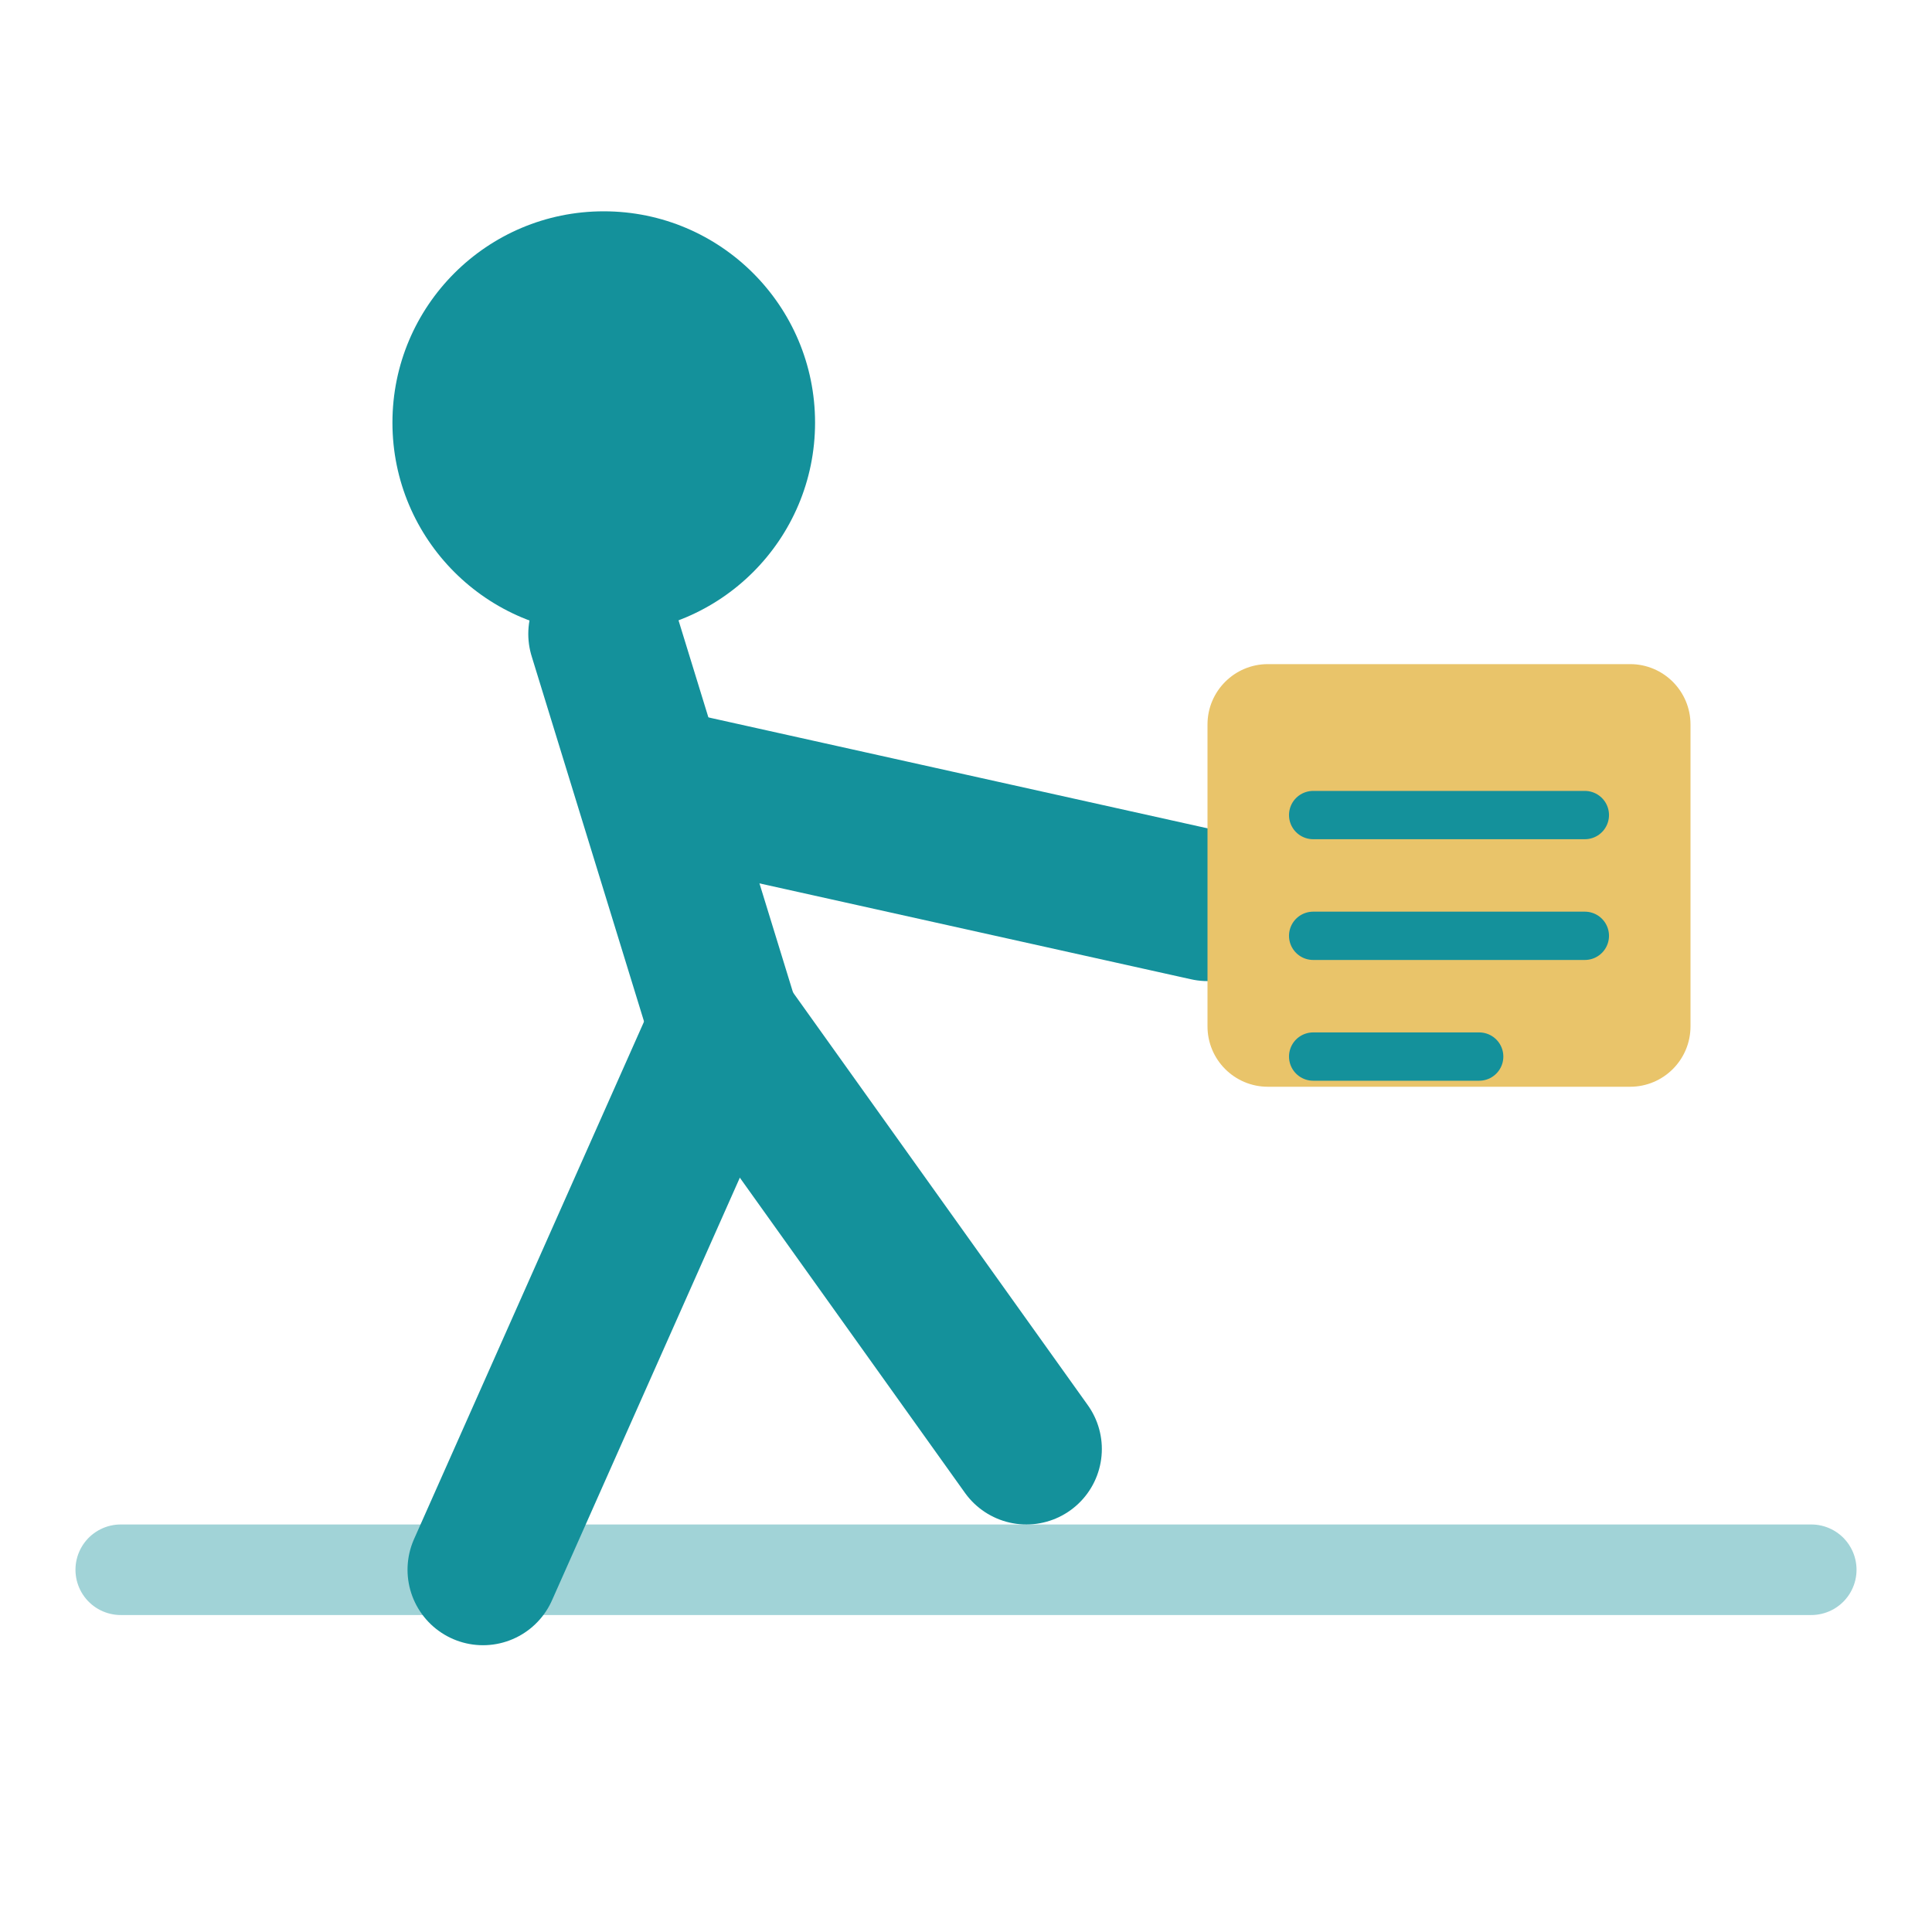
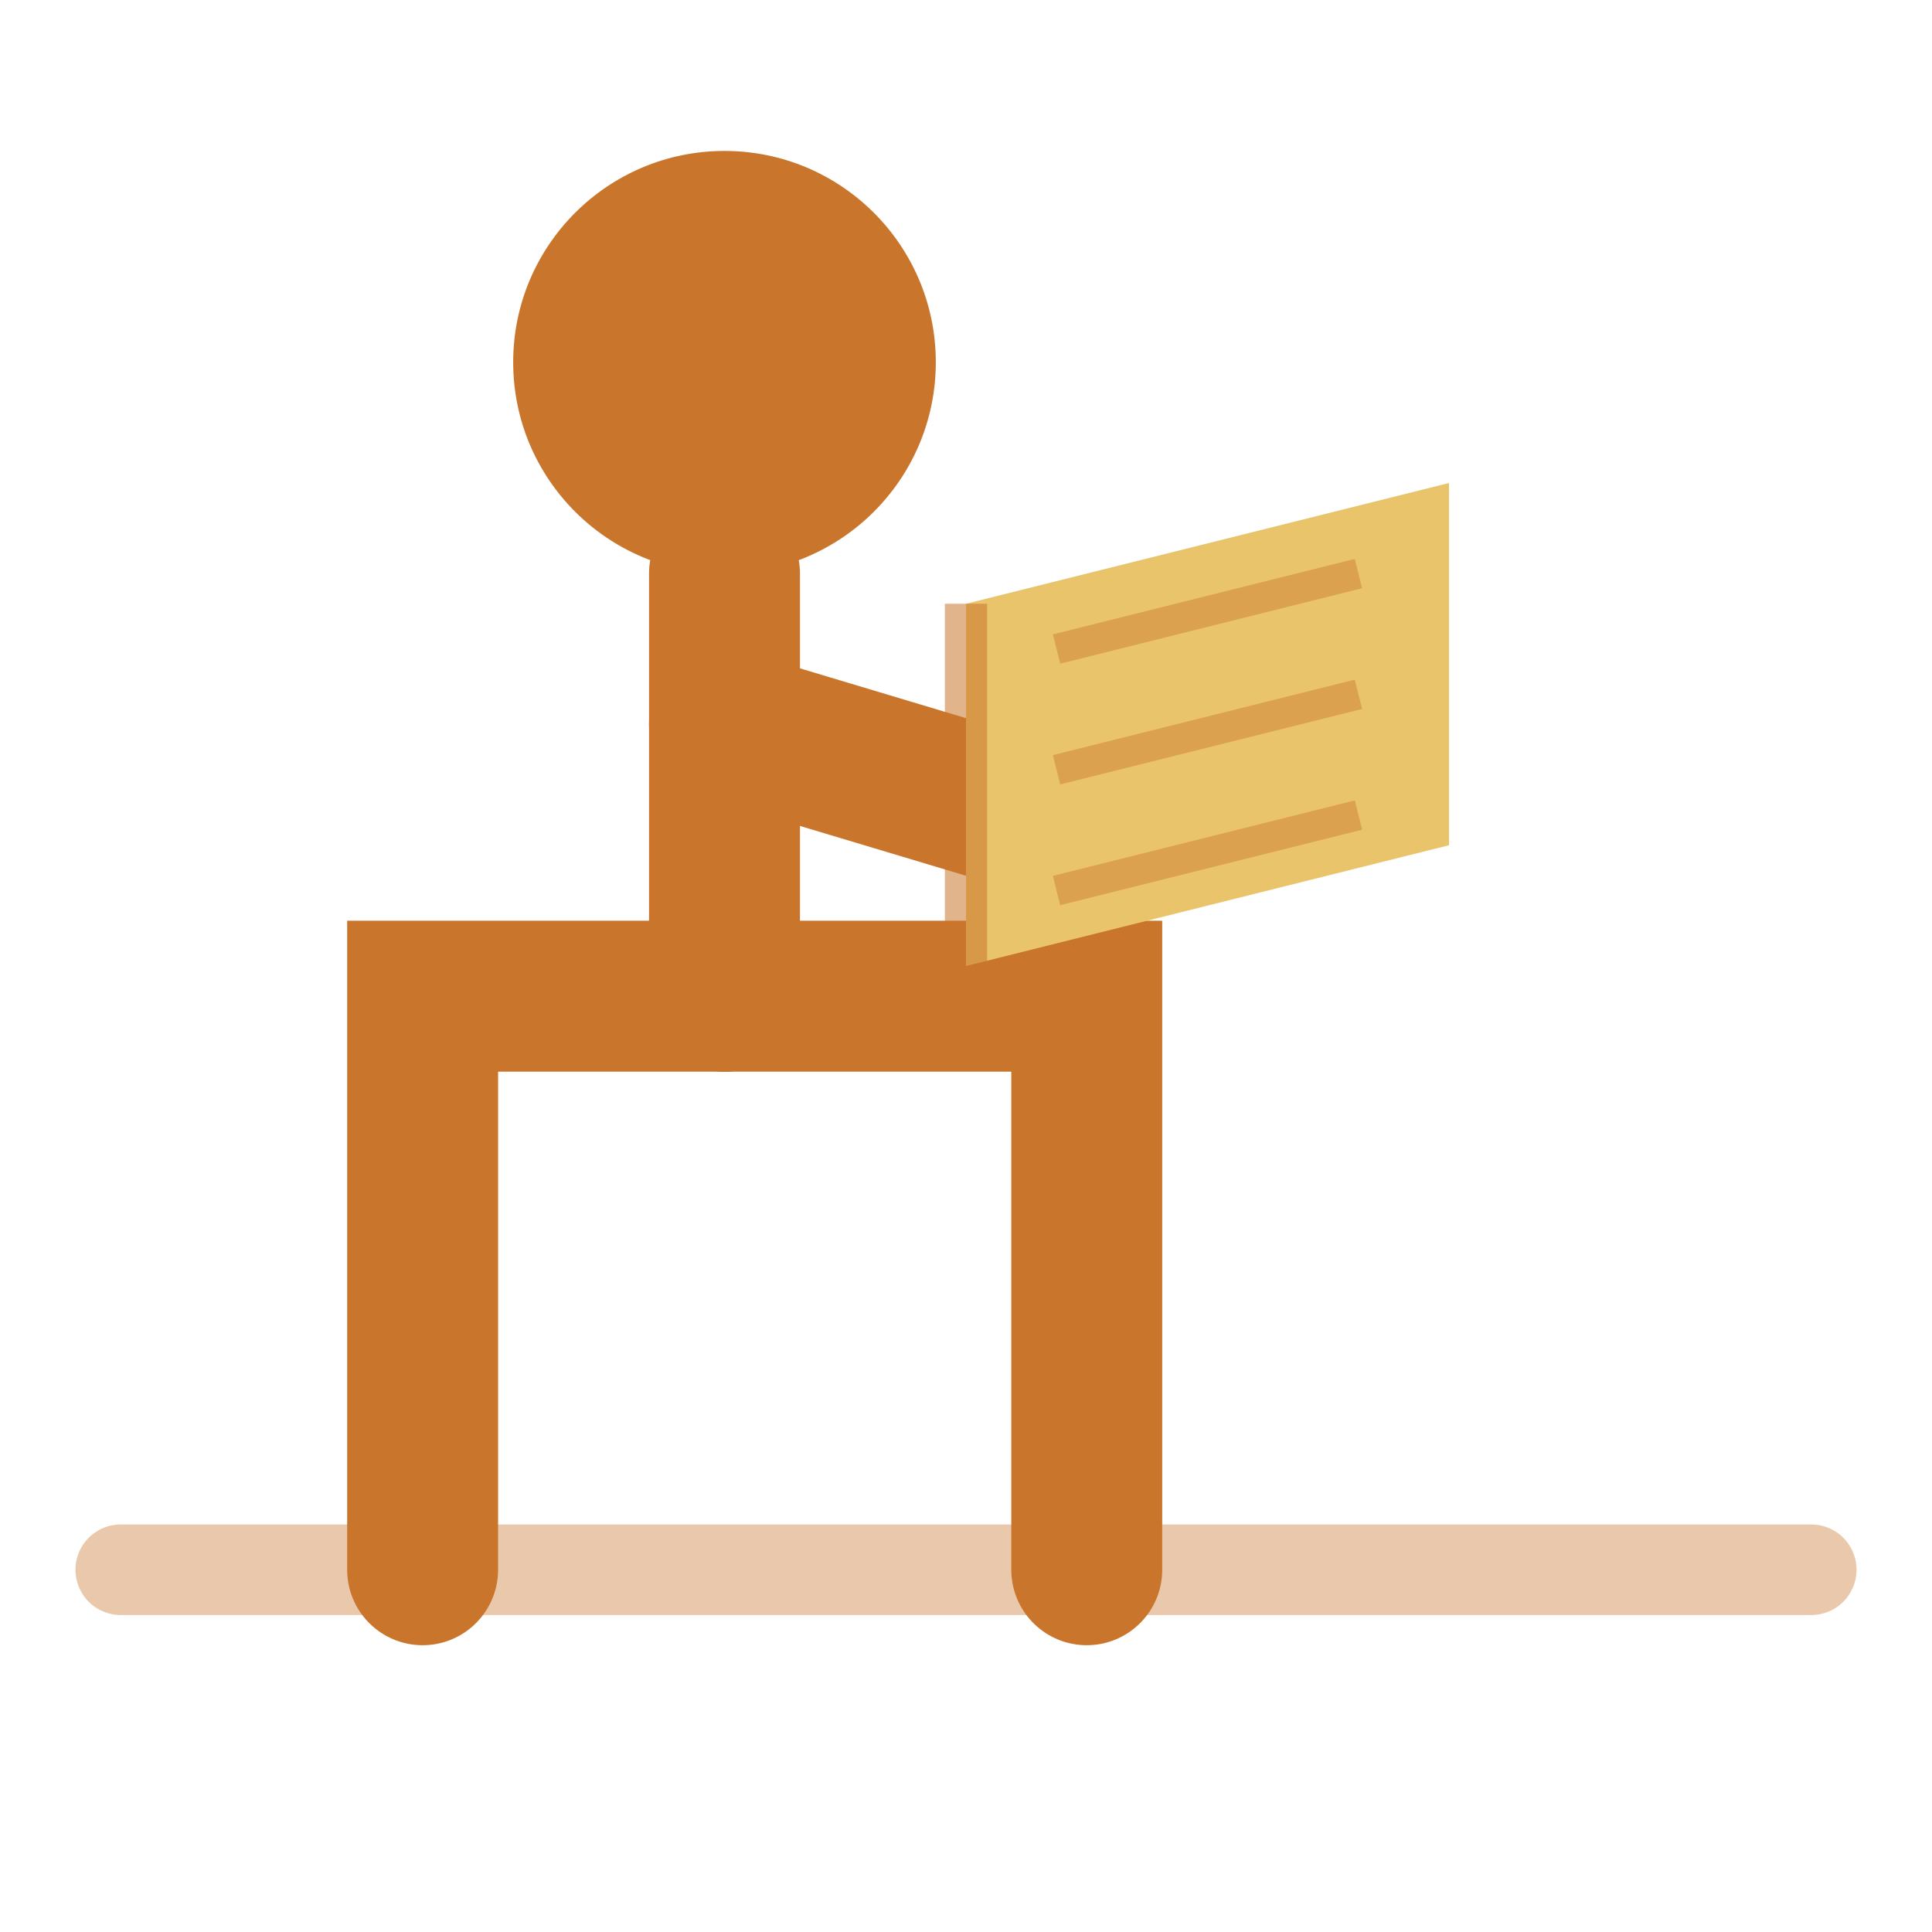
<svg xmlns="http://www.w3.org/2000/svg" viewBox="0 0 64 64" width="64" height="64">
-   <circle cx="20" cy="14" r="7" fill="#14919b" />
-   <path d="M20 21 L24 34" stroke="#14919b" stroke-width="5" stroke-linecap="round" />
-   <path d="M24 34 L16 52" stroke="#14919b" stroke-width="5" stroke-linecap="round" />
-   <path d="M24 34 L34 48" stroke="#14919b" stroke-width="5" stroke-linecap="round" />
-   <path d="M22 26 L40 30" stroke="#14919b" stroke-width="5" stroke-linecap="round" />
-   <rect x="40" y="22" width="16" height="14" rx="2" fill="#e9c46a" />
-   <line x1="43.5" y1="27" x2="52.5" y2="27" stroke="#14919b" stroke-width="1.6" stroke-linecap="round" />
-   <line x1="43.5" y1="31" x2="52.5" y2="31" stroke="#14919b" stroke-width="1.6" stroke-linecap="round" />
-   <line x1="43.5" y1="35" x2="49" y2="35" stroke="#14919b" stroke-width="1.6" stroke-linecap="round" />
-   <path d="M4 52 h56" stroke="#14919b" stroke-width="3" stroke-linecap="round" opacity="0.4" />
+   <circle cx="24" cy="12" r="7" fill="#c9762c" />
+   <path d="M24 19 L24 33" stroke="#c9762c" stroke-width="5" stroke-linecap="round" />
+   <path d="M24 33 L14 33 L14 52" stroke="#c9762c" stroke-width="5" stroke-linecap="round" fill="none" />
+   <path d="M24 33 L36 33 L36 52" stroke="#c9762c" stroke-width="5" stroke-linecap="round" fill="none" />
+   <path d="M24 24 L34 27" stroke="#c9762c" stroke-width="5" stroke-linecap="round" />
+   <path d="M32 20 L32 32 L48 28 L48 16 Z" fill="#e9c46a" />
+   <path d="M32 20 L32 32" stroke="#c9762c" stroke-width="1.4" opacity="0.55" />
+   <path d="M35 21.5 L45 19" stroke="#c9762c" stroke-width="1" opacity="0.45" />
+   <path d="M35 25.5 L45 23" stroke="#c9762c" stroke-width="1" opacity="0.45" />
+   <path d="M35 29.5 L45 27" stroke="#c9762c" stroke-width="1" opacity="0.45" />
+   <path d="M4 52 h56" stroke="#c9762c" stroke-width="3" stroke-linecap="round" opacity="0.4" />
</svg>
